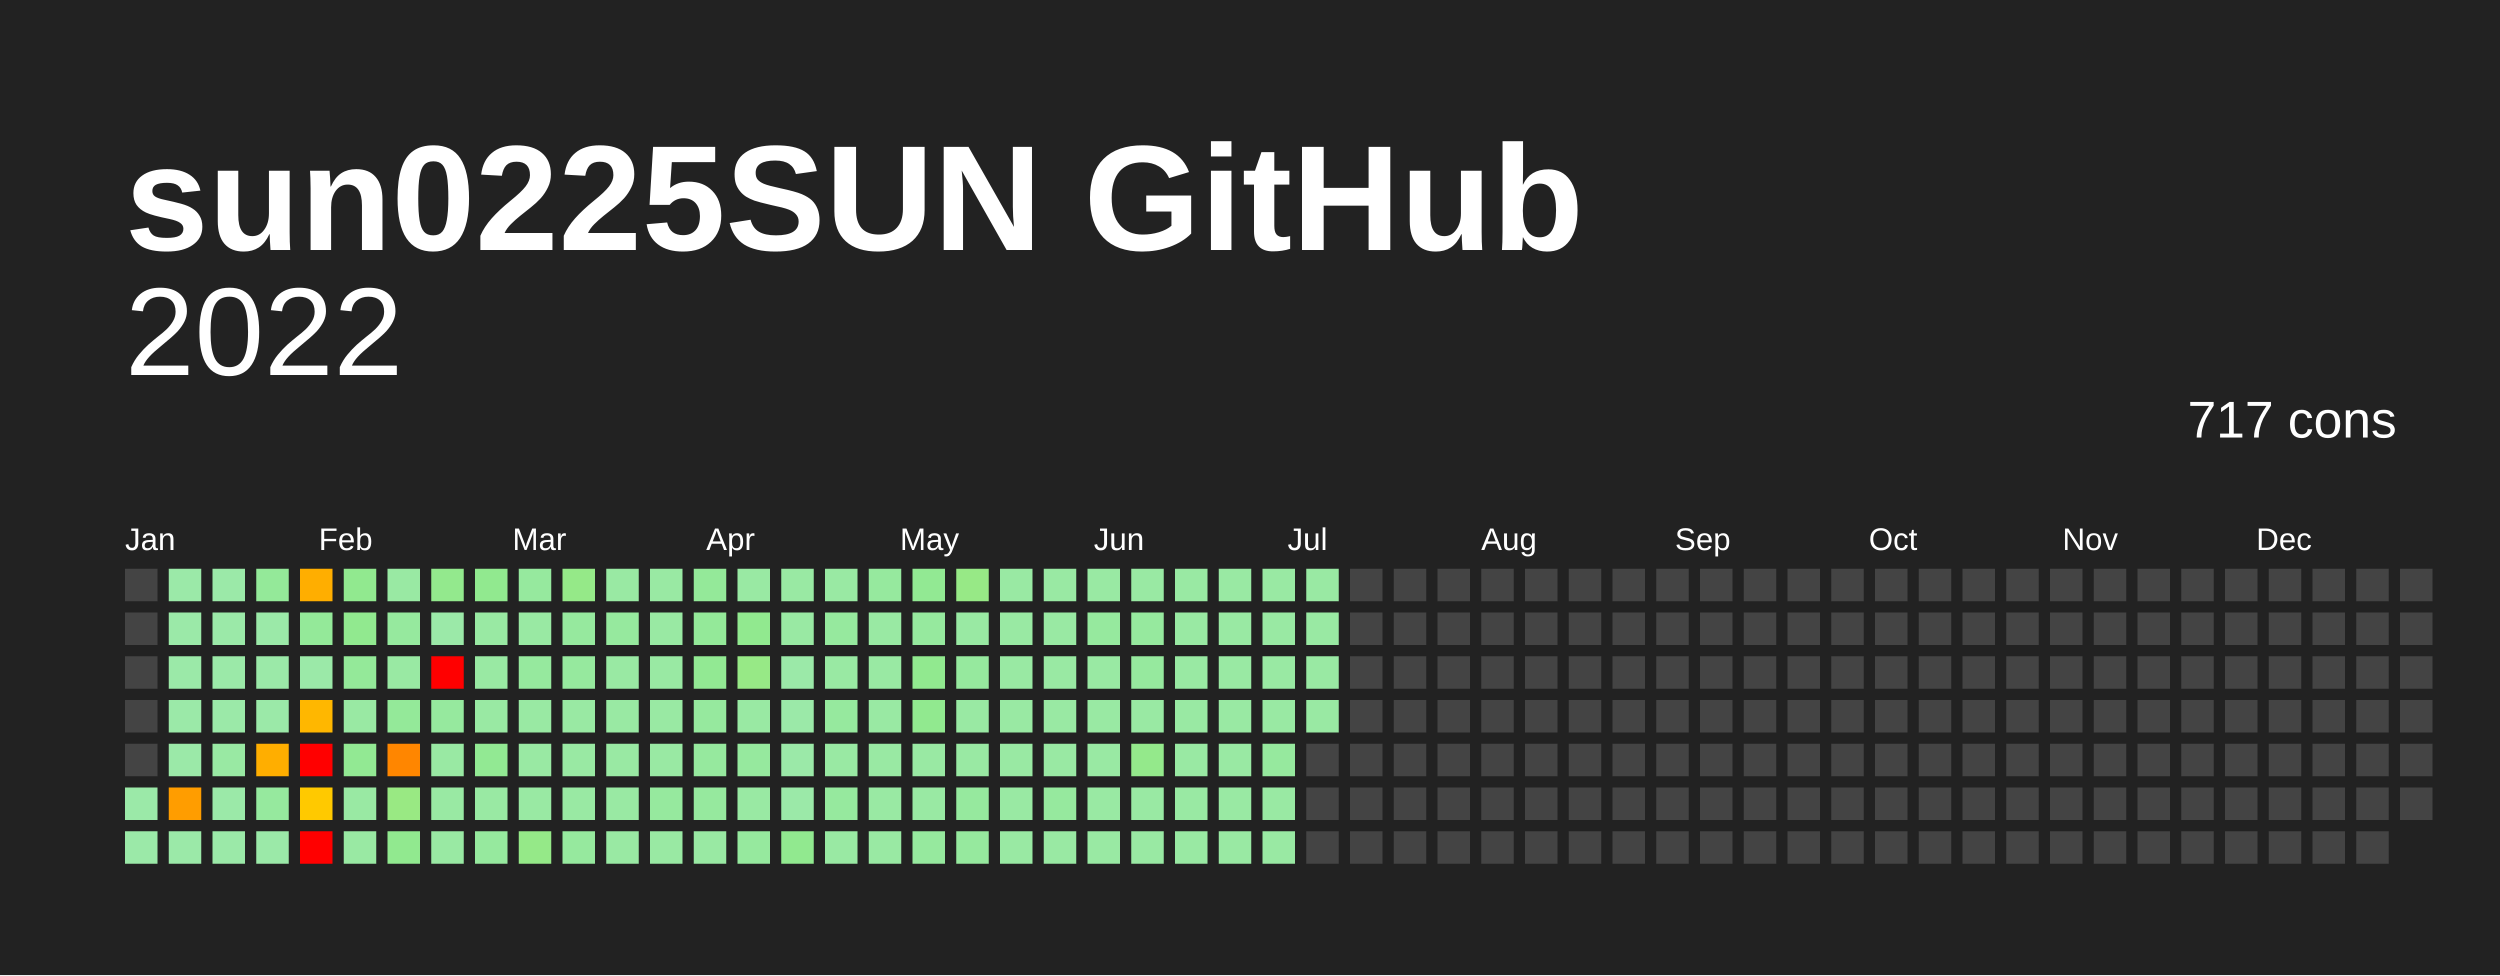
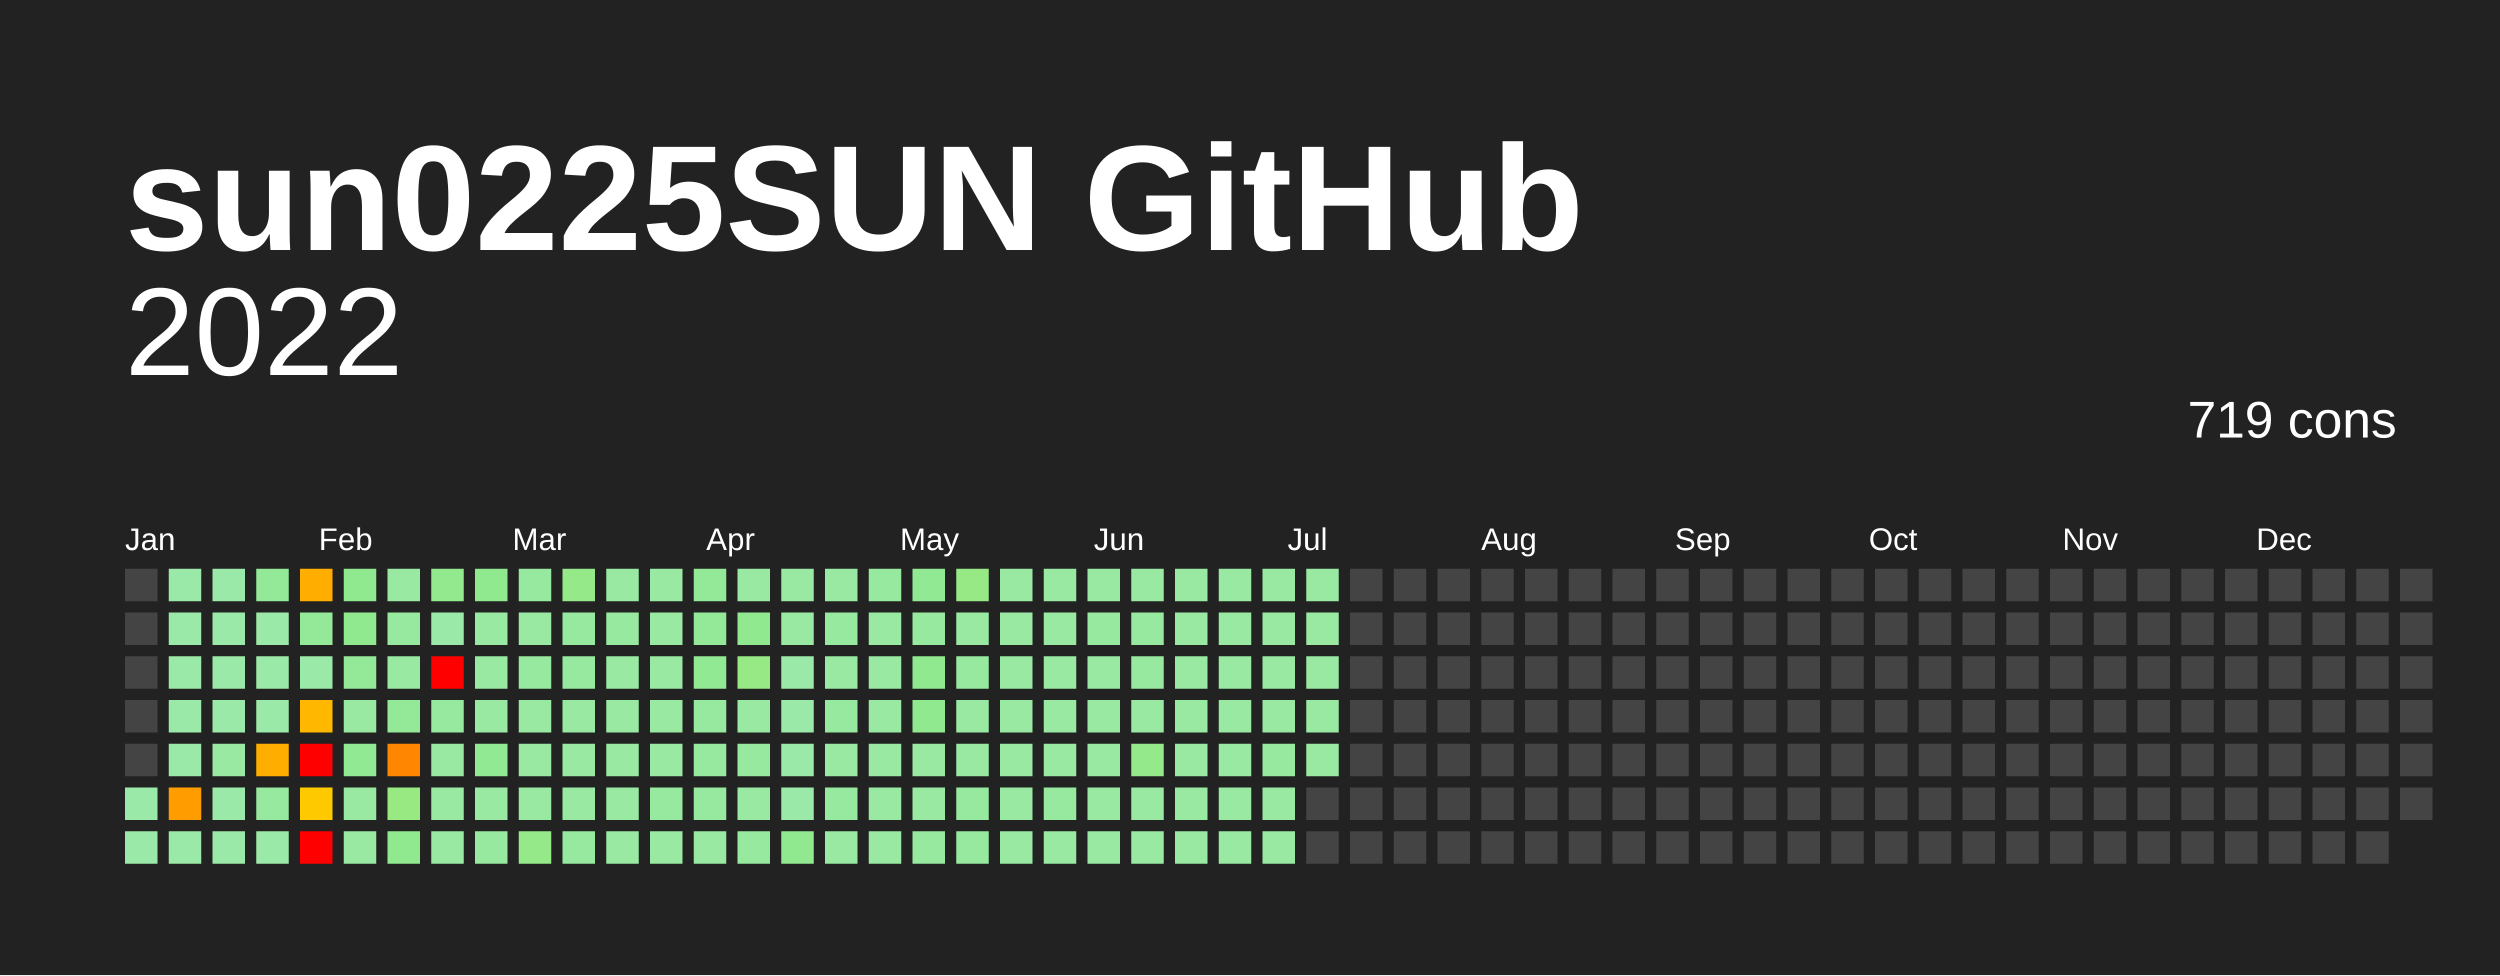
<svg xmlns="http://www.w3.org/2000/svg" baseProfile="full" height="78mm" version="1.1" viewBox="0,0,200,78" width="200mm">
  <defs />
  <rect fill="#222222" height="78" width="200" x="0" y="0" />
  <text fill="#FFFFFF" style="font-size:12px; font-family:Arial; font-weight:bold;" x="10" y="20">sun0225SUN GitHub</text>
  <text alignment-baseline="hanging" fill="#FFFFFF" style="font-size:10.0px; font-family:Arial;" x="10" y="30">2022</text>
-   <text alignment-baseline="hanging" fill="#FFFFFF" style="font-size:4.125px; font-family:Arial;" x="175" y="35">717 cons</text>
+   <text alignment-baseline="hanging" fill="#FFFFFF" style="font-size:4.125px; font-family:Arial;" x="175" y="35">719 cons</text>
  <text fill="#FFFFFF" style="font-size:2.5px; font-family:Arial" x="10.0" y="44">Jan</text>
  <text fill="#FFFFFF" style="font-size:2.5px; font-family:Arial" x="25.5" y="44">Feb</text>
  <text fill="#FFFFFF" style="font-size:2.5px; font-family:Arial" x="41.0" y="44">Mar</text>
  <text fill="#FFFFFF" style="font-size:2.5px; font-family:Arial" x="56.5" y="44">Apr</text>
  <text fill="#FFFFFF" style="font-size:2.5px; font-family:Arial" x="72.0" y="44">May</text>
  <text fill="#FFFFFF" style="font-size:2.5px; font-family:Arial" x="87.5" y="44">Jun</text>
  <text fill="#FFFFFF" style="font-size:2.5px; font-family:Arial" x="103.0" y="44">Jul</text>
  <text fill="#FFFFFF" style="font-size:2.5px; font-family:Arial" x="118.5" y="44">Aug</text>
  <text fill="#FFFFFF" style="font-size:2.5px; font-family:Arial" x="134.0" y="44">Sep</text>
  <text fill="#FFFFFF" style="font-size:2.5px; font-family:Arial" x="149.5" y="44">Oct</text>
  <text fill="#FFFFFF" style="font-size:2.5px; font-family:Arial" x="165.0" y="44">Nov</text>
  <text fill="#FFFFFF" style="font-size:2.5px; font-family:Arial" x="180.5" y="44">Dec</text>
  <rect fill="#444444" height="2.6" width="2.6" x="10.0" y="45.5" />
  <rect fill="#444444" height="2.6" width="2.6" x="10.0" y="49.0" />
  <rect fill="#444444" height="2.6" width="2.6" x="10.0" y="52.5" />
  <rect fill="#444444" height="2.6" width="2.6" x="10.0" y="56.0" />
  <rect fill="#444444" height="2.6" width="2.6" x="10.0" y="59.5" />
  <rect fill="#9be9a8" height="2.6" width="2.6" x="10.0" y="63.0" />
  <rect fill="#9be9a8" height="2.6" width="2.6" x="10.0" y="66.5" />
  <rect fill="#9be9a8" height="2.6" width="2.6" x="13.5" y="45.5" />
  <rect fill="#9be9a8" height="2.6" width="2.6" x="13.5" y="49.0" />
  <rect fill="#9be9a8" height="2.6" width="2.6" x="13.5" y="52.5" />
  <rect fill="#9be9a8" height="2.6" width="2.6" x="13.5" y="56.0" />
  <rect fill="#9be9a8" height="2.6" width="2.6" x="13.5" y="59.5" />
  <rect fill="#ff9d00" height="2.6" width="2.6" x="13.5" y="63.0" />
  <rect fill="#9be9a8" height="2.6" width="2.6" x="13.5" y="66.5" />
  <rect fill="#9be9a8" height="2.6" width="2.6" x="17.0" y="45.5" />
  <rect fill="#9be9a8" height="2.6" width="2.6" x="17.0" y="49.0" />
  <rect fill="#9be9a8" height="2.6" width="2.6" x="17.0" y="52.5" />
  <rect fill="#9be9a8" height="2.6" width="2.6" x="17.0" y="56.0" />
  <rect fill="#99e9a3" height="2.6" width="2.6" x="17.0" y="59.5" />
  <rect fill="#9be9a8" height="2.6" width="2.6" x="17.0" y="63.0" />
  <rect fill="#9be9a8" height="2.6" width="2.6" x="17.0" y="66.5" />
  <rect fill="#94e999" height="2.6" width="2.6" x="20.5" y="45.5" />
  <rect fill="#9be9a8" height="2.6" width="2.6" x="20.5" y="49.0" />
  <rect fill="#9be9a8" height="2.6" width="2.6" x="20.5" y="52.5" />
  <rect fill="#9be9a8" height="2.6" width="2.6" x="20.5" y="56.0" />
  <rect fill="#ffae00" height="2.6" width="2.6" x="20.5" y="59.5" />
  <rect fill="#96e99e" height="2.6" width="2.6" x="20.5" y="63.0" />
  <rect fill="#9be9a8" height="2.6" width="2.6" x="20.5" y="66.5" />
  <rect fill="#ffae00" height="2.6" width="2.6" x="24.0" y="45.5" />
  <rect fill="#94e999" height="2.6" width="2.6" x="24.0" y="49.0" />
  <rect fill="#9be9a8" height="2.6" width="2.6" x="24.0" y="52.5" />
  <rect fill="#ffb700" height="2.6" width="2.6" x="24.0" y="56.0" />
  <rect fill="red" height="2.6" width="2.6" x="24.0" y="59.5" />
  <rect fill="#ffc900" height="2.6" width="2.6" x="24.0" y="63.0" />
  <rect fill="red" height="2.6" width="2.6" x="24.0" y="66.5" />
  <rect fill="#91e98f" height="2.6" width="2.6" x="27.5" y="45.5" />
  <rect fill="#91e98f" height="2.6" width="2.6" x="27.5" y="49.0" />
  <rect fill="#94e999" height="2.6" width="2.6" x="27.5" y="52.5" />
  <rect fill="#99e9a3" height="2.6" width="2.6" x="27.5" y="56.0" />
  <rect fill="#92e993" height="2.6" width="2.6" x="27.5" y="59.5" />
  <rect fill="#99e9a3" height="2.6" width="2.6" x="27.5" y="63.0" />
  <rect fill="#99e9a3" height="2.6" width="2.6" x="27.5" y="66.5" />
  <rect fill="#99e9a3" height="2.6" width="2.6" x="31.0" y="45.5" />
  <rect fill="#96e99e" height="2.6" width="2.6" x="31.0" y="49.0" />
  <rect fill="#99e9a3" height="2.6" width="2.6" x="31.0" y="52.5" />
  <rect fill="#94e999" height="2.6" width="2.6" x="31.0" y="56.0" />
  <rect fill="#ff8600" height="2.6" width="2.6" x="31.0" y="59.5" />
  <rect fill="#99e983" height="2.6" width="2.6" x="31.0" y="63.0" />
  <rect fill="#91e98f" height="2.6" width="2.6" x="31.0" y="66.5" />
  <rect fill="#93e98d" height="2.6" width="2.6" x="34.5" y="45.5" />
  <rect fill="#9be9a8" height="2.6" width="2.6" x="34.5" y="49.0" />
  <rect fill="red" height="2.6" width="2.6" x="34.5" y="52.5" />
  <rect fill="#96e99e" height="2.6" width="2.6" x="34.5" y="56.0" />
  <rect fill="#99e9a3" height="2.6" width="2.6" x="34.5" y="59.5" />
  <rect fill="#99e9a3" height="2.6" width="2.6" x="34.5" y="63.0" />
  <rect fill="#99e9a3" height="2.6" width="2.6" x="34.5" y="66.5" />
  <rect fill="#91e98f" height="2.6" width="2.6" x="38.0" y="45.5" />
  <rect fill="#99e9a3" height="2.6" width="2.6" x="38.0" y="49.0" />
  <rect fill="#99e9a3" height="2.6" width="2.6" x="38.0" y="52.5" />
  <rect fill="#99e9a3" height="2.6" width="2.6" x="38.0" y="56.0" />
  <rect fill="#92e993" height="2.6" width="2.6" x="38.0" y="59.5" />
  <rect fill="#99e9a3" height="2.6" width="2.6" x="38.0" y="63.0" />
  <rect fill="#96e99e" height="2.6" width="2.6" x="38.0" y="66.5" />
  <rect fill="#96e99e" height="2.6" width="2.6" x="41.5" y="45.5" />
  <rect fill="#99e9a3" height="2.6" width="2.6" x="41.5" y="49.0" />
  <rect fill="#96e99e" height="2.6" width="2.6" x="41.5" y="52.5" />
  <rect fill="#99e9a3" height="2.6" width="2.6" x="41.5" y="56.0" />
  <rect fill="#99e9a3" height="2.6" width="2.6" x="41.5" y="59.5" />
  <rect fill="#99e9a3" height="2.6" width="2.6" x="41.5" y="63.0" />
  <rect fill="#95e988" height="2.6" width="2.6" x="41.5" y="66.5" />
  <rect fill="#95e988" height="2.6" width="2.6" x="45.0" y="45.5" />
  <rect fill="#96e99e" height="2.6" width="2.6" x="45.0" y="49.0" />
  <rect fill="#96e99e" height="2.6" width="2.6" x="45.0" y="52.5" />
  <rect fill="#99e9a3" height="2.6" width="2.6" x="45.0" y="56.0" />
  <rect fill="#99e9a3" height="2.6" width="2.6" x="45.0" y="59.5" />
  <rect fill="#99e9a3" height="2.6" width="2.6" x="45.0" y="63.0" />
  <rect fill="#96e99e" height="2.6" width="2.6" x="45.0" y="66.5" />
  <rect fill="#99e9a3" height="2.6" width="2.6" x="48.5" y="45.5" />
  <rect fill="#96e99e" height="2.6" width="2.6" x="48.5" y="49.0" />
  <rect fill="#99e9a3" height="2.6" width="2.6" x="48.5" y="52.5" />
  <rect fill="#99e9a3" height="2.6" width="2.6" x="48.5" y="56.0" />
  <rect fill="#99e9a3" height="2.6" width="2.6" x="48.5" y="59.5" />
  <rect fill="#99e9a3" height="2.6" width="2.6" x="48.5" y="63.0" />
  <rect fill="#99e9a3" height="2.6" width="2.6" x="48.5" y="66.5" />
  <rect fill="#99e9a3" height="2.6" width="2.6" x="52.0" y="45.5" />
  <rect fill="#99e9a3" height="2.6" width="2.6" x="52.0" y="49.0" />
  <rect fill="#99e9a3" height="2.6" width="2.6" x="52.0" y="52.5" />
  <rect fill="#99e9a3" height="2.6" width="2.6" x="52.0" y="56.0" />
  <rect fill="#99e9a3" height="2.6" width="2.6" x="52.0" y="59.5" />
  <rect fill="#96e99e" height="2.6" width="2.6" x="52.0" y="63.0" />
  <rect fill="#99e9a3" height="2.6" width="2.6" x="52.0" y="66.5" />
  <rect fill="#94e999" height="2.6" width="2.6" x="55.5" y="45.5" />
  <rect fill="#94e999" height="2.6" width="2.6" x="55.5" y="49.0" />
  <rect fill="#92e993" height="2.6" width="2.6" x="55.5" y="52.5" />
  <rect fill="#96e99e" height="2.6" width="2.6" x="55.5" y="56.0" />
  <rect fill="#96e99e" height="2.6" width="2.6" x="55.5" y="59.5" />
  <rect fill="#96e99e" height="2.6" width="2.6" x="55.5" y="63.0" />
  <rect fill="#99e9a3" height="2.6" width="2.6" x="55.5" y="66.5" />
  <rect fill="#99e9a3" height="2.6" width="2.6" x="59.0" y="45.5" />
  <rect fill="#91e98f" height="2.6" width="2.6" x="59.0" y="49.0" />
  <rect fill="#97e986" height="2.6" width="2.6" x="59.0" y="52.5" />
  <rect fill="#99e9a3" height="2.6" width="2.6" x="59.0" y="56.0" />
  <rect fill="#96e99e" height="2.6" width="2.6" x="59.0" y="59.5" />
  <rect fill="#99e9a3" height="2.6" width="2.6" x="59.0" y="63.0" />
  <rect fill="#96e99e" height="2.6" width="2.6" x="59.0" y="66.5" />
  <rect fill="#99e9a3" height="2.6" width="2.6" x="62.5" y="45.5" />
  <rect fill="#99e9a3" height="2.6" width="2.6" x="62.5" y="49.0" />
  <rect fill="#9be9a8" height="2.6" width="2.6" x="62.5" y="52.5" />
  <rect fill="#9be9a8" height="2.6" width="2.6" x="62.5" y="56.0" />
  <rect fill="#9be9a8" height="2.6" width="2.6" x="62.5" y="59.5" />
  <rect fill="#9be9a8" height="2.6" width="2.6" x="62.5" y="63.0" />
  <rect fill="#91e98f" height="2.6" width="2.6" x="62.5" y="66.5" />
  <rect fill="#99e9a3" height="2.6" width="2.6" x="66.0" y="45.5" />
  <rect fill="#96e99e" height="2.6" width="2.6" x="66.0" y="49.0" />
  <rect fill="#99e9a3" height="2.6" width="2.6" x="66.0" y="52.5" />
  <rect fill="#96e99e" height="2.6" width="2.6" x="66.0" y="56.0" />
  <rect fill="#99e9a3" height="2.6" width="2.6" x="66.0" y="59.5" />
  <rect fill="#96e99e" height="2.6" width="2.6" x="66.0" y="63.0" />
  <rect fill="#99e9a3" height="2.6" width="2.6" x="66.0" y="66.5" />
  <rect fill="#96e99e" height="2.6" width="2.6" x="69.5" y="45.5" />
  <rect fill="#99e9a3" height="2.6" width="2.6" x="69.5" y="49.0" />
  <rect fill="#99e9a3" height="2.6" width="2.6" x="69.5" y="52.5" />
  <rect fill="#99e9a3" height="2.6" width="2.6" x="69.5" y="56.0" />
  <rect fill="#99e9a3" height="2.6" width="2.6" x="69.5" y="59.5" />
  <rect fill="#99e9a3" height="2.6" width="2.6" x="69.5" y="63.0" />
  <rect fill="#99e9a3" height="2.6" width="2.6" x="69.5" y="66.5" />
  <rect fill="#92e993" height="2.6" width="2.6" x="73.0" y="45.5" />
  <rect fill="#96e99e" height="2.6" width="2.6" x="73.0" y="49.0" />
  <rect fill="#91e98f" height="2.6" width="2.6" x="73.0" y="52.5" />
  <rect fill="#91e98f" height="2.6" width="2.6" x="73.0" y="56.0" />
  <rect fill="#99e9a3" height="2.6" width="2.6" x="73.0" y="59.5" />
  <rect fill="#99e9a3" height="2.6" width="2.6" x="73.0" y="63.0" />
  <rect fill="#96e99e" height="2.6" width="2.6" x="73.0" y="66.5" />
  <rect fill="#97e986" height="2.6" width="2.6" x="76.5" y="45.5" />
  <rect fill="#99e9a3" height="2.6" width="2.6" x="76.5" y="49.0" />
  <rect fill="#96e99e" height="2.6" width="2.6" x="76.5" y="52.5" />
  <rect fill="#99e9a3" height="2.6" width="2.6" x="76.5" y="56.0" />
  <rect fill="#99e9a3" height="2.6" width="2.6" x="76.5" y="59.5" />
  <rect fill="#96e99e" height="2.6" width="2.6" x="76.5" y="63.0" />
  <rect fill="#96e99e" height="2.6" width="2.6" x="76.5" y="66.5" />
  <rect fill="#99e9a3" height="2.6" width="2.6" x="80.0" y="45.5" />
  <rect fill="#99e9a3" height="2.6" width="2.6" x="80.0" y="49.0" />
  <rect fill="#99e9a3" height="2.6" width="2.6" x="80.0" y="52.5" />
  <rect fill="#99e9a3" height="2.6" width="2.6" x="80.0" y="56.0" />
  <rect fill="#99e9a3" height="2.6" width="2.6" x="80.0" y="59.5" />
  <rect fill="#99e9a3" height="2.6" width="2.6" x="80.0" y="63.0" />
  <rect fill="#99e9a3" height="2.6" width="2.6" x="80.0" y="66.5" />
  <rect fill="#99e9a3" height="2.6" width="2.6" x="83.5" y="45.5" />
  <rect fill="#99e9a3" height="2.6" width="2.6" x="83.5" y="49.0" />
  <rect fill="#99e9a3" height="2.6" width="2.6" x="83.5" y="52.5" />
  <rect fill="#99e9a3" height="2.6" width="2.6" x="83.5" y="56.0" />
  <rect fill="#99e9a3" height="2.6" width="2.6" x="83.5" y="59.5" />
  <rect fill="#96e99e" height="2.6" width="2.6" x="83.5" y="63.0" />
  <rect fill="#99e9a3" height="2.6" width="2.6" x="83.5" y="66.5" />
  <rect fill="#99e9a3" height="2.6" width="2.6" x="87.0" y="45.5" />
  <rect fill="#96e99e" height="2.6" width="2.6" x="87.0" y="49.0" />
  <rect fill="#99e9a3" height="2.6" width="2.6" x="87.0" y="52.5" />
  <rect fill="#99e9a3" height="2.6" width="2.6" x="87.0" y="56.0" />
  <rect fill="#99e9a3" height="2.6" width="2.6" x="87.0" y="59.5" />
  <rect fill="#99e9a3" height="2.6" width="2.6" x="87.0" y="63.0" />
  <rect fill="#99e9a3" height="2.6" width="2.6" x="87.0" y="66.5" />
  <rect fill="#99e9a3" height="2.6" width="2.6" x="90.5" y="45.5" />
  <rect fill="#96e99e" height="2.6" width="2.6" x="90.5" y="49.0" />
  <rect fill="#96e99e" height="2.6" width="2.6" x="90.5" y="52.5" />
  <rect fill="#99e9a3" height="2.6" width="2.6" x="90.5" y="56.0" />
  <rect fill="#94e98b" height="2.6" width="2.6" x="90.5" y="59.5" />
  <rect fill="#99e9a3" height="2.6" width="2.6" x="90.5" y="63.0" />
  <rect fill="#99e9a3" height="2.6" width="2.6" x="90.5" y="66.5" />
  <rect fill="#99e9a3" height="2.6" width="2.6" x="94.0" y="45.5" />
  <rect fill="#99e9a3" height="2.6" width="2.6" x="94.0" y="49.0" />
  <rect fill="#99e9a3" height="2.6" width="2.6" x="94.0" y="52.5" />
  <rect fill="#99e9a3" height="2.6" width="2.6" x="94.0" y="56.0" />
  <rect fill="#99e9a3" height="2.6" width="2.6" x="94.0" y="59.5" />
  <rect fill="#99e9a3" height="2.6" width="2.6" x="94.0" y="63.0" />
  <rect fill="#99e9a3" height="2.6" width="2.6" x="94.0" y="66.5" />
  <rect fill="#99e9a3" height="2.6" width="2.6" x="97.5" y="45.5" />
  <rect fill="#99e9a3" height="2.6" width="2.6" x="97.5" y="49.0" />
  <rect fill="#99e9a3" height="2.6" width="2.6" x="97.5" y="52.5" />
  <rect fill="#99e9a3" height="2.6" width="2.6" x="97.5" y="56.0" />
  <rect fill="#99e9a3" height="2.6" width="2.6" x="97.5" y="59.5" />
  <rect fill="#99e9a3" height="2.6" width="2.6" x="97.5" y="63.0" />
  <rect fill="#99e9a3" height="2.6" width="2.6" x="97.5" y="66.5" />
  <rect fill="#99e9a3" height="2.6" width="2.6" x="101.0" y="45.5" />
  <rect fill="#99e9a3" height="2.6" width="2.6" x="101.0" y="49.0" />
  <rect fill="#99e9a3" height="2.6" width="2.6" x="101.0" y="52.5" />
  <rect fill="#99e9a3" height="2.6" width="2.6" x="101.0" y="56.0" />
  <rect fill="#96e99e" height="2.6" width="2.6" x="101.0" y="59.5" />
  <rect fill="#99e9a3" height="2.6" width="2.6" x="101.0" y="63.0" />
  <rect fill="#99e9a3" height="2.6" width="2.6" x="101.0" y="66.5" />
  <rect fill="#99e9a3" height="2.6" width="2.6" x="104.5" y="45.5" />
  <rect fill="#99e9a3" height="2.6" width="2.6" x="104.5" y="49.0" />
  <rect fill="#99e9a3" height="2.6" width="2.6" x="104.5" y="52.5" />
  <rect fill="#99e9a3" height="2.6" width="2.6" x="104.5" y="56.0" />
-   <rect fill="#444444" height="2.6" width="2.6" x="104.5" y="59.5" />
+   <rect fill="#99e9a3" height="2.6" width="2.6" x="104.5" y="59.5" />
  <rect fill="#444444" height="2.6" width="2.6" x="104.5" y="63.0" />
  <rect fill="#444444" height="2.6" width="2.6" x="104.5" y="66.5" />
  <rect fill="#444444" height="2.6" width="2.6" x="108.0" y="45.5" />
  <rect fill="#444444" height="2.6" width="2.6" x="108.0" y="49.0" />
  <rect fill="#444444" height="2.6" width="2.6" x="108.0" y="52.5" />
  <rect fill="#444444" height="2.6" width="2.6" x="108.0" y="56.0" />
  <rect fill="#444444" height="2.6" width="2.6" x="108.0" y="59.5" />
  <rect fill="#444444" height="2.6" width="2.6" x="108.0" y="63.0" />
  <rect fill="#444444" height="2.6" width="2.6" x="108.0" y="66.5" />
  <rect fill="#444444" height="2.6" width="2.6" x="111.5" y="45.5" />
  <rect fill="#444444" height="2.6" width="2.6" x="111.5" y="49.0" />
  <rect fill="#444444" height="2.6" width="2.6" x="111.5" y="52.5" />
  <rect fill="#444444" height="2.6" width="2.6" x="111.5" y="56.0" />
  <rect fill="#444444" height="2.6" width="2.6" x="111.5" y="59.5" />
  <rect fill="#444444" height="2.6" width="2.6" x="111.5" y="63.0" />
  <rect fill="#444444" height="2.6" width="2.6" x="111.5" y="66.5" />
  <rect fill="#444444" height="2.6" width="2.6" x="115.0" y="45.5" />
  <rect fill="#444444" height="2.6" width="2.6" x="115.0" y="49.0" />
  <rect fill="#444444" height="2.6" width="2.6" x="115.0" y="52.5" />
  <rect fill="#444444" height="2.6" width="2.6" x="115.0" y="56.0" />
  <rect fill="#444444" height="2.6" width="2.6" x="115.0" y="59.5" />
  <rect fill="#444444" height="2.6" width="2.6" x="115.0" y="63.0" />
  <rect fill="#444444" height="2.6" width="2.6" x="115.0" y="66.5" />
  <rect fill="#444444" height="2.6" width="2.6" x="118.5" y="45.5" />
  <rect fill="#444444" height="2.6" width="2.6" x="118.5" y="49.0" />
  <rect fill="#444444" height="2.6" width="2.6" x="118.5" y="52.5" />
  <rect fill="#444444" height="2.6" width="2.6" x="118.5" y="56.0" />
  <rect fill="#444444" height="2.6" width="2.6" x="118.5" y="59.5" />
  <rect fill="#444444" height="2.6" width="2.6" x="118.5" y="63.0" />
  <rect fill="#444444" height="2.6" width="2.6" x="118.5" y="66.5" />
  <rect fill="#444444" height="2.6" width="2.6" x="122.0" y="45.5" />
  <rect fill="#444444" height="2.6" width="2.6" x="122.0" y="49.0" />
  <rect fill="#444444" height="2.6" width="2.6" x="122.0" y="52.5" />
  <rect fill="#444444" height="2.6" width="2.6" x="122.0" y="56.0" />
  <rect fill="#444444" height="2.6" width="2.6" x="122.0" y="59.5" />
  <rect fill="#444444" height="2.6" width="2.6" x="122.0" y="63.0" />
  <rect fill="#444444" height="2.6" width="2.6" x="122.0" y="66.5" />
  <rect fill="#444444" height="2.6" width="2.6" x="125.5" y="45.5" />
  <rect fill="#444444" height="2.6" width="2.6" x="125.5" y="49.0" />
  <rect fill="#444444" height="2.6" width="2.6" x="125.5" y="52.5" />
  <rect fill="#444444" height="2.6" width="2.6" x="125.5" y="56.0" />
  <rect fill="#444444" height="2.6" width="2.6" x="125.5" y="59.5" />
  <rect fill="#444444" height="2.6" width="2.6" x="125.5" y="63.0" />
  <rect fill="#444444" height="2.6" width="2.6" x="125.5" y="66.5" />
  <rect fill="#444444" height="2.6" width="2.6" x="129.0" y="45.5" />
  <rect fill="#444444" height="2.6" width="2.6" x="129.0" y="49.0" />
  <rect fill="#444444" height="2.6" width="2.6" x="129.0" y="52.5" />
  <rect fill="#444444" height="2.6" width="2.6" x="129.0" y="56.0" />
  <rect fill="#444444" height="2.6" width="2.6" x="129.0" y="59.5" />
  <rect fill="#444444" height="2.6" width="2.6" x="129.0" y="63.0" />
  <rect fill="#444444" height="2.6" width="2.6" x="129.0" y="66.5" />
  <rect fill="#444444" height="2.6" width="2.6" x="132.5" y="45.5" />
  <rect fill="#444444" height="2.6" width="2.6" x="132.5" y="49.0" />
  <rect fill="#444444" height="2.6" width="2.6" x="132.5" y="52.5" />
  <rect fill="#444444" height="2.6" width="2.6" x="132.5" y="56.0" />
  <rect fill="#444444" height="2.6" width="2.6" x="132.5" y="59.5" />
  <rect fill="#444444" height="2.6" width="2.6" x="132.5" y="63.0" />
  <rect fill="#444444" height="2.6" width="2.6" x="132.5" y="66.5" />
  <rect fill="#444444" height="2.6" width="2.6" x="136.0" y="45.5" />
  <rect fill="#444444" height="2.6" width="2.6" x="136.0" y="49.0" />
  <rect fill="#444444" height="2.6" width="2.6" x="136.0" y="52.5" />
  <rect fill="#444444" height="2.6" width="2.6" x="136.0" y="56.0" />
  <rect fill="#444444" height="2.6" width="2.6" x="136.0" y="59.5" />
  <rect fill="#444444" height="2.6" width="2.6" x="136.0" y="63.0" />
  <rect fill="#444444" height="2.6" width="2.6" x="136.0" y="66.5" />
  <rect fill="#444444" height="2.6" width="2.6" x="139.5" y="45.5" />
  <rect fill="#444444" height="2.6" width="2.6" x="139.5" y="49.0" />
  <rect fill="#444444" height="2.6" width="2.6" x="139.5" y="52.5" />
  <rect fill="#444444" height="2.6" width="2.6" x="139.5" y="56.0" />
  <rect fill="#444444" height="2.6" width="2.6" x="139.5" y="59.5" />
  <rect fill="#444444" height="2.6" width="2.6" x="139.5" y="63.0" />
  <rect fill="#444444" height="2.6" width="2.6" x="139.5" y="66.5" />
  <rect fill="#444444" height="2.6" width="2.6" x="143.0" y="45.5" />
  <rect fill="#444444" height="2.6" width="2.6" x="143.0" y="49.0" />
  <rect fill="#444444" height="2.6" width="2.6" x="143.0" y="52.5" />
  <rect fill="#444444" height="2.6" width="2.6" x="143.0" y="56.0" />
  <rect fill="#444444" height="2.6" width="2.6" x="143.0" y="59.5" />
  <rect fill="#444444" height="2.6" width="2.6" x="143.0" y="63.0" />
  <rect fill="#444444" height="2.6" width="2.6" x="143.0" y="66.5" />
  <rect fill="#444444" height="2.6" width="2.6" x="146.5" y="45.5" />
  <rect fill="#444444" height="2.6" width="2.6" x="146.5" y="49.0" />
  <rect fill="#444444" height="2.6" width="2.6" x="146.5" y="52.5" />
  <rect fill="#444444" height="2.6" width="2.6" x="146.5" y="56.0" />
  <rect fill="#444444" height="2.6" width="2.6" x="146.5" y="59.5" />
  <rect fill="#444444" height="2.6" width="2.6" x="146.5" y="63.0" />
  <rect fill="#444444" height="2.6" width="2.6" x="146.5" y="66.5" />
  <rect fill="#444444" height="2.6" width="2.6" x="150.0" y="45.5" />
  <rect fill="#444444" height="2.6" width="2.6" x="150.0" y="49.0" />
  <rect fill="#444444" height="2.6" width="2.6" x="150.0" y="52.5" />
  <rect fill="#444444" height="2.6" width="2.6" x="150.0" y="56.0" />
  <rect fill="#444444" height="2.6" width="2.6" x="150.0" y="59.5" />
  <rect fill="#444444" height="2.6" width="2.6" x="150.0" y="63.0" />
  <rect fill="#444444" height="2.6" width="2.6" x="150.0" y="66.5" />
  <rect fill="#444444" height="2.6" width="2.6" x="153.5" y="45.5" />
  <rect fill="#444444" height="2.6" width="2.6" x="153.5" y="49.0" />
  <rect fill="#444444" height="2.6" width="2.6" x="153.5" y="52.5" />
  <rect fill="#444444" height="2.6" width="2.6" x="153.5" y="56.0" />
  <rect fill="#444444" height="2.6" width="2.6" x="153.5" y="59.5" />
  <rect fill="#444444" height="2.6" width="2.6" x="153.5" y="63.0" />
  <rect fill="#444444" height="2.6" width="2.6" x="153.5" y="66.5" />
  <rect fill="#444444" height="2.6" width="2.6" x="157.0" y="45.5" />
  <rect fill="#444444" height="2.6" width="2.6" x="157.0" y="49.0" />
  <rect fill="#444444" height="2.6" width="2.6" x="157.0" y="52.5" />
  <rect fill="#444444" height="2.6" width="2.6" x="157.0" y="56.0" />
  <rect fill="#444444" height="2.6" width="2.6" x="157.0" y="59.5" />
  <rect fill="#444444" height="2.6" width="2.6" x="157.0" y="63.0" />
  <rect fill="#444444" height="2.6" width="2.6" x="157.0" y="66.5" />
  <rect fill="#444444" height="2.6" width="2.6" x="160.5" y="45.5" />
  <rect fill="#444444" height="2.6" width="2.6" x="160.5" y="49.0" />
  <rect fill="#444444" height="2.6" width="2.6" x="160.5" y="52.5" />
  <rect fill="#444444" height="2.6" width="2.6" x="160.5" y="56.0" />
  <rect fill="#444444" height="2.6" width="2.6" x="160.5" y="59.5" />
  <rect fill="#444444" height="2.6" width="2.6" x="160.5" y="63.0" />
  <rect fill="#444444" height="2.6" width="2.6" x="160.5" y="66.5" />
  <rect fill="#444444" height="2.6" width="2.6" x="164.0" y="45.5" />
  <rect fill="#444444" height="2.6" width="2.6" x="164.0" y="49.0" />
  <rect fill="#444444" height="2.6" width="2.6" x="164.0" y="52.5" />
  <rect fill="#444444" height="2.6" width="2.6" x="164.0" y="56.0" />
  <rect fill="#444444" height="2.6" width="2.6" x="164.0" y="59.5" />
  <rect fill="#444444" height="2.6" width="2.6" x="164.0" y="63.0" />
  <rect fill="#444444" height="2.6" width="2.6" x="164.0" y="66.5" />
  <rect fill="#444444" height="2.6" width="2.6" x="167.5" y="45.5" />
  <rect fill="#444444" height="2.6" width="2.6" x="167.5" y="49.0" />
  <rect fill="#444444" height="2.6" width="2.6" x="167.5" y="52.5" />
  <rect fill="#444444" height="2.6" width="2.6" x="167.5" y="56.0" />
  <rect fill="#444444" height="2.6" width="2.6" x="167.5" y="59.5" />
  <rect fill="#444444" height="2.6" width="2.6" x="167.5" y="63.0" />
  <rect fill="#444444" height="2.6" width="2.6" x="167.5" y="66.5" />
  <rect fill="#444444" height="2.6" width="2.6" x="171.0" y="45.5" />
  <rect fill="#444444" height="2.6" width="2.6" x="171.0" y="49.0" />
  <rect fill="#444444" height="2.6" width="2.6" x="171.0" y="52.5" />
  <rect fill="#444444" height="2.6" width="2.6" x="171.0" y="56.0" />
  <rect fill="#444444" height="2.6" width="2.6" x="171.0" y="59.5" />
  <rect fill="#444444" height="2.6" width="2.6" x="171.0" y="63.0" />
  <rect fill="#444444" height="2.6" width="2.6" x="171.0" y="66.5" />
  <rect fill="#444444" height="2.6" width="2.6" x="174.5" y="45.5" />
  <rect fill="#444444" height="2.6" width="2.6" x="174.5" y="49.0" />
  <rect fill="#444444" height="2.6" width="2.6" x="174.5" y="52.5" />
  <rect fill="#444444" height="2.6" width="2.6" x="174.5" y="56.0" />
  <rect fill="#444444" height="2.6" width="2.6" x="174.5" y="59.5" />
  <rect fill="#444444" height="2.6" width="2.6" x="174.5" y="63.0" />
  <rect fill="#444444" height="2.6" width="2.6" x="174.5" y="66.5" />
  <rect fill="#444444" height="2.6" width="2.6" x="178.0" y="45.5" />
  <rect fill="#444444" height="2.6" width="2.6" x="178.0" y="49.0" />
  <rect fill="#444444" height="2.6" width="2.6" x="178.0" y="52.5" />
  <rect fill="#444444" height="2.6" width="2.6" x="178.0" y="56.0" />
  <rect fill="#444444" height="2.6" width="2.6" x="178.0" y="59.5" />
  <rect fill="#444444" height="2.6" width="2.6" x="178.0" y="63.0" />
  <rect fill="#444444" height="2.6" width="2.6" x="178.0" y="66.5" />
  <rect fill="#444444" height="2.6" width="2.6" x="181.5" y="45.5" />
  <rect fill="#444444" height="2.6" width="2.6" x="181.5" y="49.0" />
  <rect fill="#444444" height="2.6" width="2.6" x="181.5" y="52.5" />
  <rect fill="#444444" height="2.6" width="2.6" x="181.5" y="56.0" />
  <rect fill="#444444" height="2.6" width="2.6" x="181.5" y="59.5" />
  <rect fill="#444444" height="2.6" width="2.6" x="181.5" y="63.0" />
  <rect fill="#444444" height="2.6" width="2.6" x="181.5" y="66.5" />
  <rect fill="#444444" height="2.6" width="2.6" x="185.0" y="45.5" />
  <rect fill="#444444" height="2.6" width="2.6" x="185.0" y="49.0" />
  <rect fill="#444444" height="2.6" width="2.6" x="185.0" y="52.5" />
  <rect fill="#444444" height="2.6" width="2.6" x="185.0" y="56.0" />
  <rect fill="#444444" height="2.6" width="2.6" x="185.0" y="59.5" />
  <rect fill="#444444" height="2.6" width="2.6" x="185.0" y="63.0" />
  <rect fill="#444444" height="2.6" width="2.6" x="185.0" y="66.5" />
  <rect fill="#444444" height="2.6" width="2.6" x="188.5" y="45.5" />
  <rect fill="#444444" height="2.6" width="2.6" x="188.5" y="49.0" />
  <rect fill="#444444" height="2.6" width="2.6" x="188.5" y="52.5" />
  <rect fill="#444444" height="2.6" width="2.6" x="188.5" y="56.0" />
  <rect fill="#444444" height="2.6" width="2.6" x="188.5" y="59.5" />
  <rect fill="#444444" height="2.6" width="2.6" x="188.5" y="63.0" />
  <rect fill="#444444" height="2.6" width="2.6" x="188.5" y="66.5" />
  <rect fill="#444444" height="2.6" width="2.6" x="192.0" y="45.5" />
  <rect fill="#444444" height="2.6" width="2.6" x="192.0" y="49.0" />
  <rect fill="#444444" height="2.6" width="2.6" x="192.0" y="52.5" />
  <rect fill="#444444" height="2.6" width="2.6" x="192.0" y="56.0" />
  <rect fill="#444444" height="2.6" width="2.6" x="192.0" y="59.5" />
  <rect fill="#444444" height="2.6" width="2.6" x="192.0" y="63.0" />
</svg>
